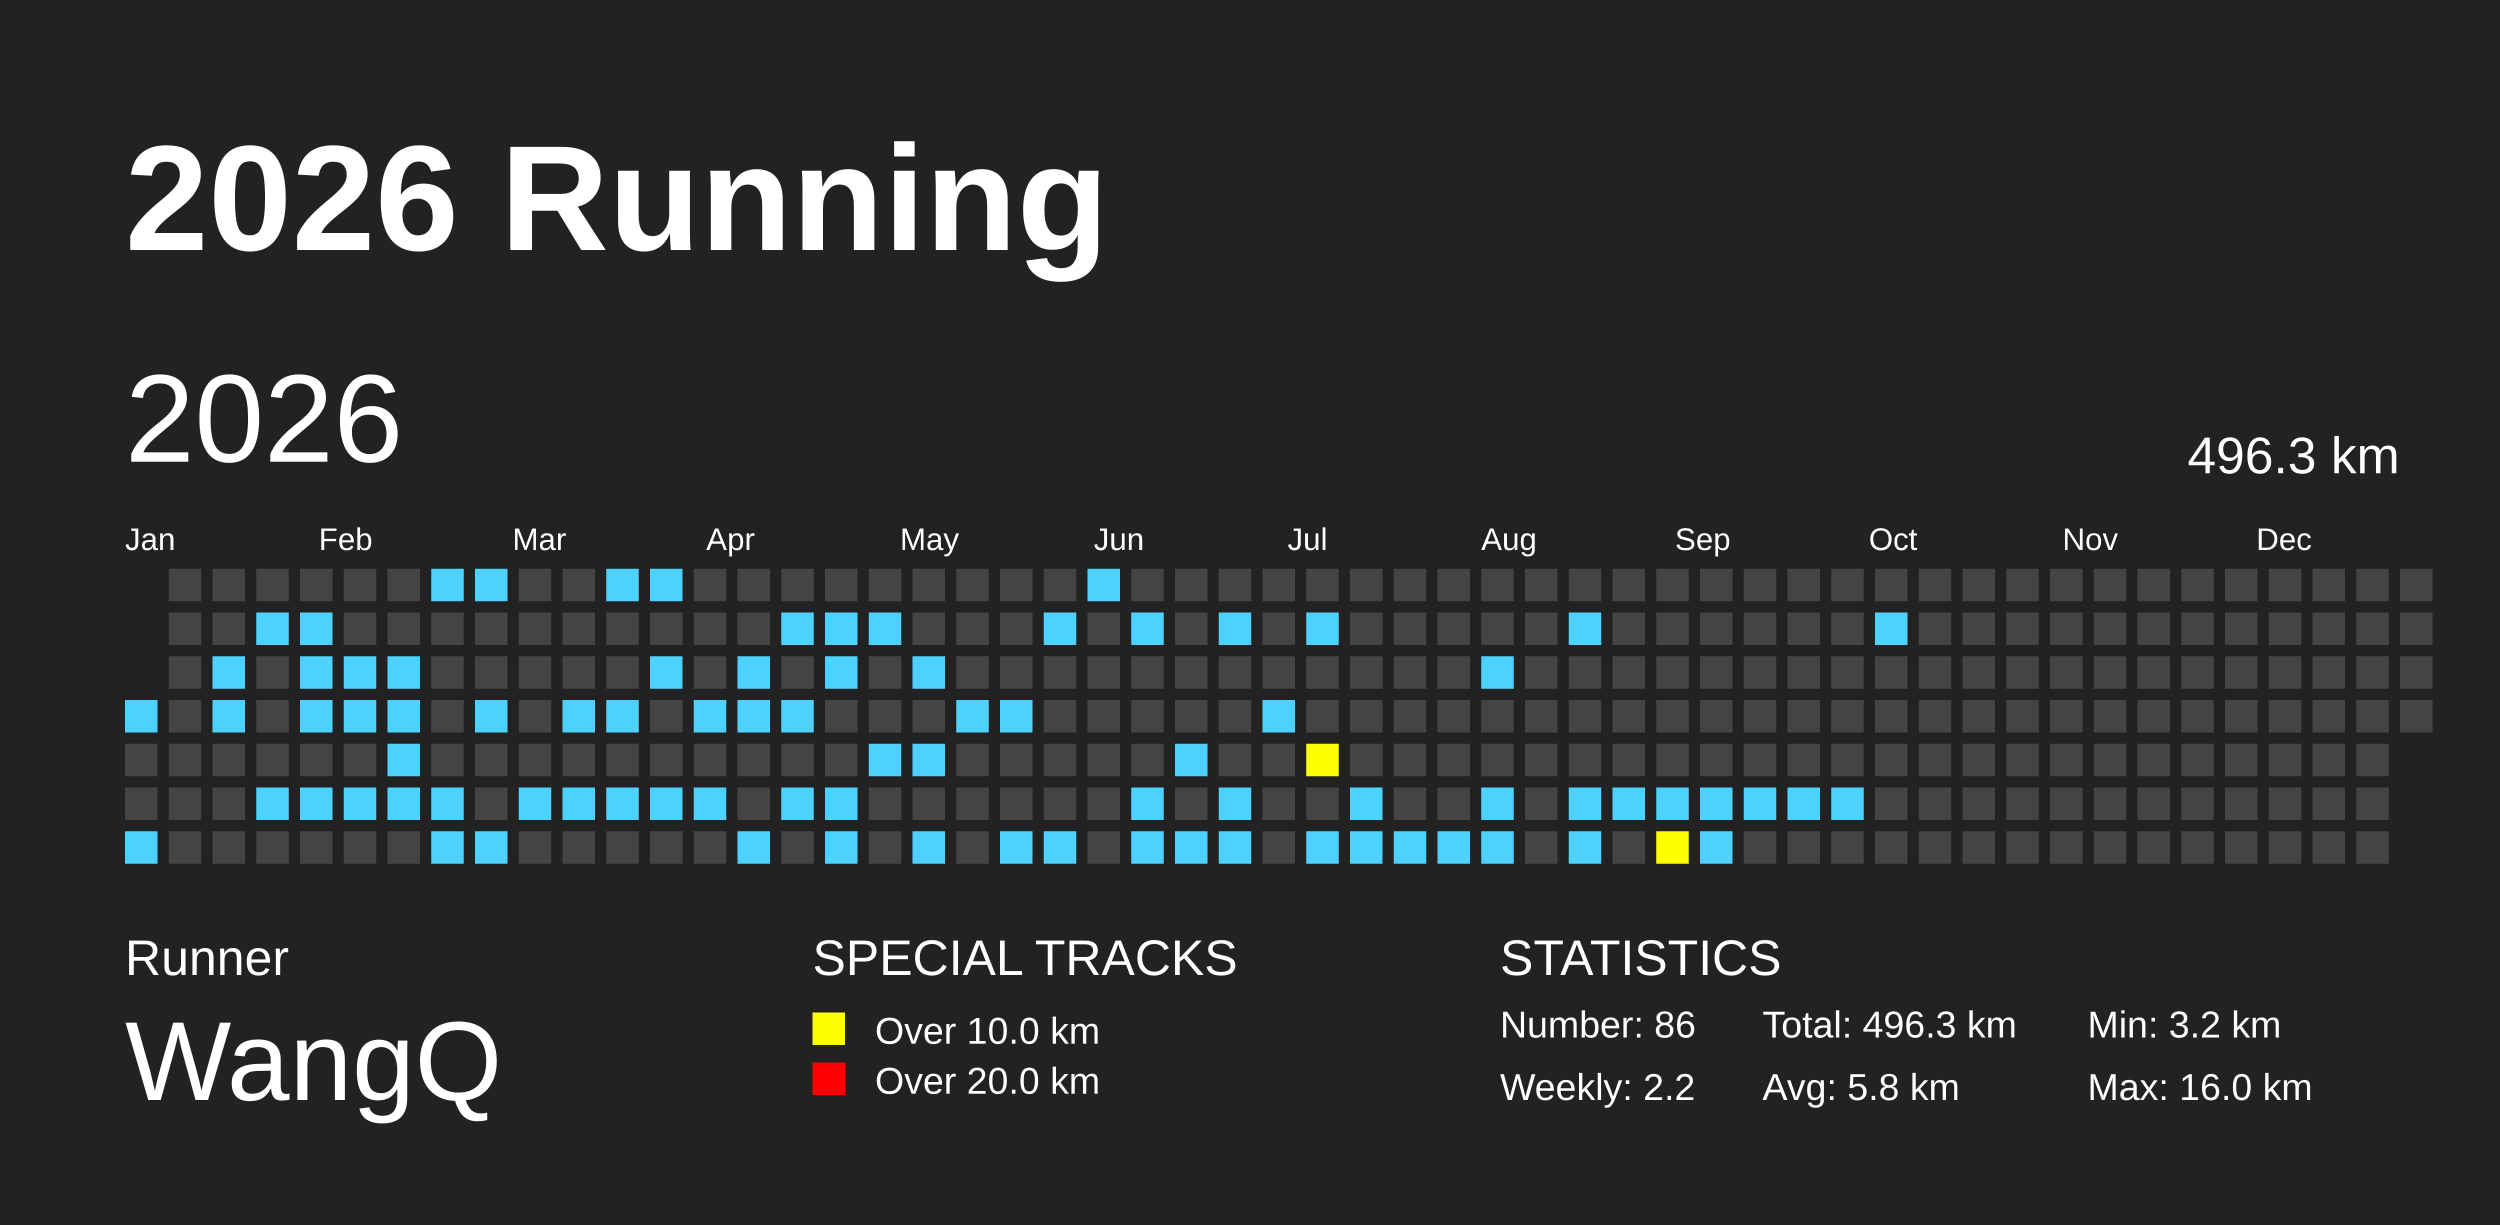
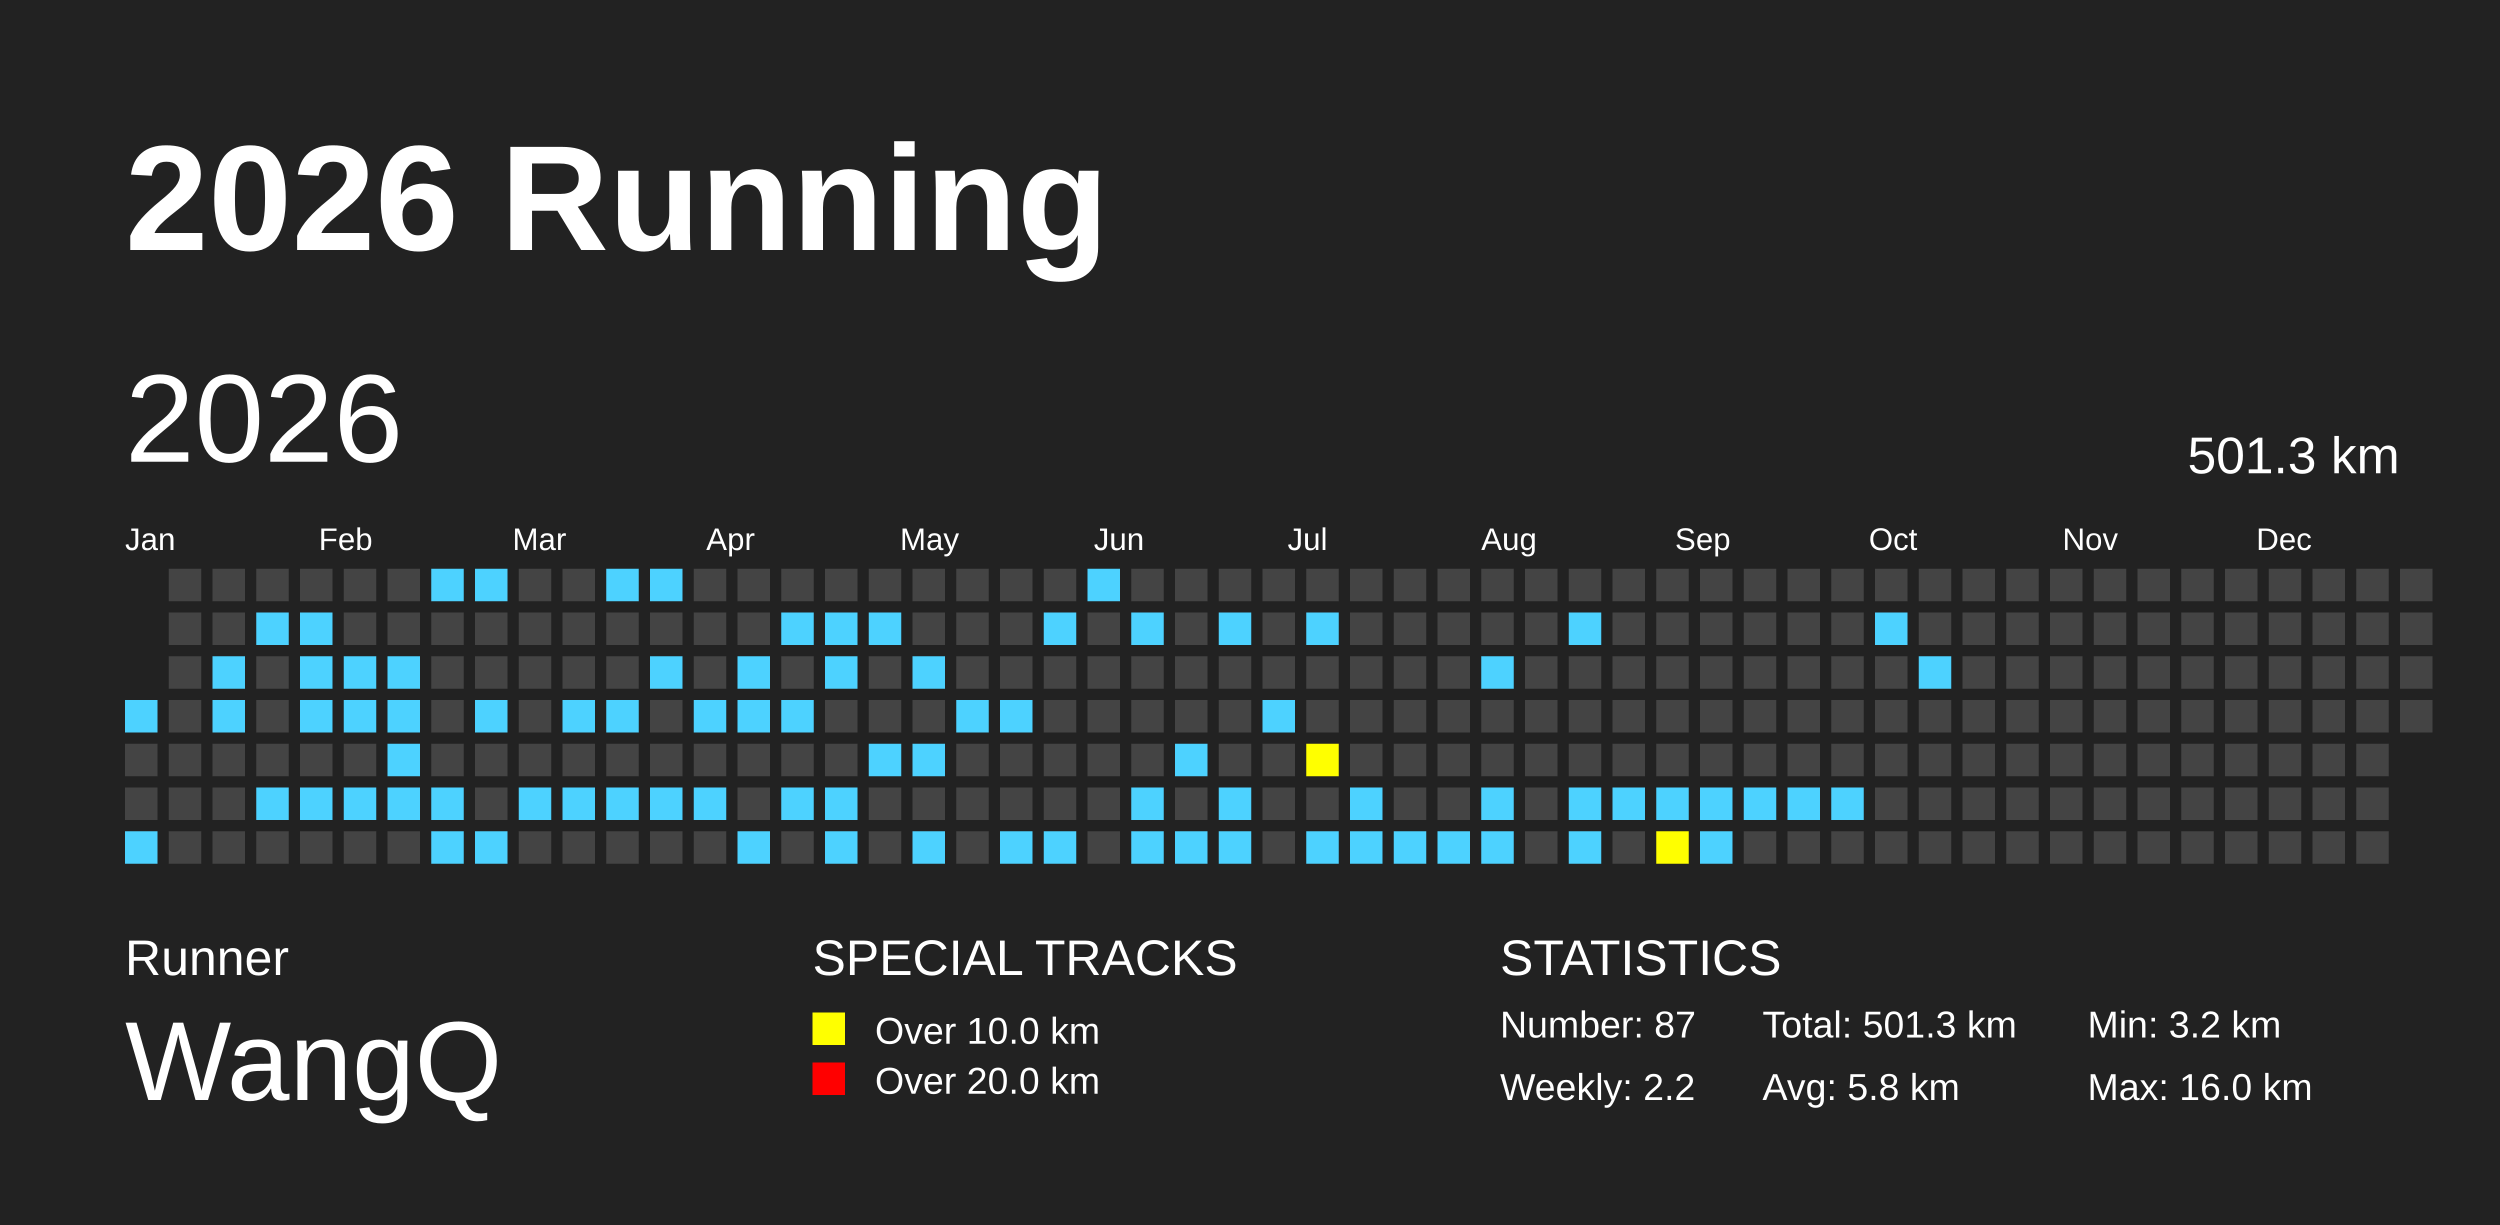
<svg xmlns="http://www.w3.org/2000/svg" baseProfile="full" height="98mm" version="1.1" viewBox="0,0,200,98" width="200mm">
  <defs />
  <rect fill="#222222" height="98" width="200" x="0" y="0" />
  <text fill="#FFFFFF" style="font-size:12px; font-family:Arial; font-weight:bold;" x="10" y="20">2026 Running</text>
  <text fill="#FFFFFF" style="font-size:4px; font-family:Arial" x="10" y="78">Runner</text>
  <text fill="#FFFFFF" style="font-size:9px; font-family:Arial" x="10" y="88">WangQ</text>
  <text fill="#FFFFFF" style="font-size:4px; font-family:Arial" x="65" y="78">SPECIAL TRACKS</text>
  <rect fill="yellow" height="2.6" width="2.6" x="65" y="81" />
  <text fill="#FFFFFF" style="font-size:3px; font-family:Arial" x="70" y="83.5">Over 10.0 km</text>
  <rect fill="red" height="2.6" width="2.6" x="65" y="85" />
  <text fill="#FFFFFF" style="font-size:3px; font-family:Arial" x="70" y="87.5">Over 20.0 km</text>
  <text fill="#FFFFFF" style="font-size:4px; font-family:Arial" x="120" y="78">STATISTICS</text>
-   <text fill="#FFFFFF" style="font-size:3px; font-family:Arial" x="120" y="83">Number: 86</text>
+   <text fill="#FFFFFF" style="font-size:3px; font-family:Arial" x="120" y="83">Number: 87</text>
  <text fill="#FFFFFF" style="font-size:3px; font-family:Arial" x="120" y="88">Weekly: 2.2</text>
-   <text fill="#FFFFFF" style="font-size:3px; font-family:Arial" x="141" y="83">Total: 496.3 km</text>
+   <text fill="#FFFFFF" style="font-size:3px; font-family:Arial" x="141" y="83">Total: 501.3 km</text>
  <text fill="#FFFFFF" style="font-size:3px; font-family:Arial" x="141" y="88">Avg: 5.8 km</text>
  <text fill="#FFFFFF" style="font-size:3px; font-family:Arial" x="167" y="83">Min: 3.2 km</text>
  <text fill="#FFFFFF" style="font-size:3px; font-family:Arial" x="167" y="88">Max: 16.0 km</text>
  <text dominant-baseline="hanging" fill="#FFFFFF" style="font-size:10.0px; font-family:Arial;" x="10" y="30">2026</text>
-   <text dominant-baseline="hanging" fill="#FFFFFF" style="font-size:4.125px; font-family:Arial;" x="175" y="35">496.3 km</text>
+   <text dominant-baseline="hanging" fill="#FFFFFF" style="font-size:4.125px; font-family:Arial;" x="175" y="35">501.3 km</text>
  <text fill="#FFFFFF" style="font-size:2.5px; font-family:Arial" x="10.0" y="44">Jan</text>
  <text fill="#FFFFFF" style="font-size:2.5px; font-family:Arial" x="25.5" y="44">Feb</text>
  <text fill="#FFFFFF" style="font-size:2.5px; font-family:Arial" x="41.0" y="44">Mar</text>
  <text fill="#FFFFFF" style="font-size:2.5px; font-family:Arial" x="56.5" y="44">Apr</text>
  <text fill="#FFFFFF" style="font-size:2.5px; font-family:Arial" x="72.0" y="44">May</text>
  <text fill="#FFFFFF" style="font-size:2.5px; font-family:Arial" x="87.5" y="44">Jun</text>
  <text fill="#FFFFFF" style="font-size:2.5px; font-family:Arial" x="103.0" y="44">Jul</text>
  <text fill="#FFFFFF" style="font-size:2.5px; font-family:Arial" x="118.5" y="44">Aug</text>
  <text fill="#FFFFFF" style="font-size:2.5px; font-family:Arial" x="134.0" y="44">Sep</text>
  <text fill="#FFFFFF" style="font-size:2.5px; font-family:Arial" x="149.5" y="44">Oct</text>
  <text fill="#FFFFFF" style="font-size:2.5px; font-family:Arial" x="165.0" y="44">Nov</text>
  <text fill="#FFFFFF" style="font-size:2.5px; font-family:Arial" x="180.5" y="44">Dec</text>
  <rect fill="#4DD2FF" height="2.6" width="2.6" x="10.0" y="56.0" />
  <rect fill="#444444" height="2.6" width="2.6" x="10.0" y="59.5" />
  <rect fill="#444444" height="2.6" width="2.6" x="10.0" y="63.0" />
  <rect fill="#4DD2FF" height="2.6" width="2.6" x="10.0" y="66.5" />
  <rect fill="#444444" height="2.6" width="2.6" x="13.5" y="45.5" />
  <rect fill="#444444" height="2.6" width="2.6" x="13.5" y="49.0" />
  <rect fill="#444444" height="2.6" width="2.6" x="13.5" y="52.5" />
  <rect fill="#444444" height="2.6" width="2.6" x="13.5" y="56.0" />
  <rect fill="#444444" height="2.6" width="2.6" x="13.5" y="59.5" />
  <rect fill="#444444" height="2.6" width="2.6" x="13.5" y="63.0" />
  <rect fill="#444444" height="2.6" width="2.6" x="13.5" y="66.5" />
  <rect fill="#444444" height="2.6" width="2.6" x="17.0" y="45.5" />
  <rect fill="#444444" height="2.6" width="2.6" x="17.0" y="49.0" />
  <rect fill="#4DD2FF" height="2.6" width="2.6" x="17.0" y="52.5" />
  <rect fill="#4DD2FF" height="2.6" width="2.6" x="17.0" y="56.0" />
  <rect fill="#444444" height="2.6" width="2.6" x="17.0" y="59.5" />
  <rect fill="#444444" height="2.6" width="2.6" x="17.0" y="63.0" />
  <rect fill="#444444" height="2.6" width="2.6" x="17.0" y="66.5" />
  <rect fill="#444444" height="2.6" width="2.6" x="20.5" y="45.5" />
  <rect fill="#4DD2FF" height="2.6" width="2.6" x="20.5" y="49.0" />
  <rect fill="#444444" height="2.6" width="2.6" x="20.5" y="52.5" />
  <rect fill="#444444" height="2.6" width="2.6" x="20.5" y="56.0" />
  <rect fill="#444444" height="2.6" width="2.6" x="20.5" y="59.5" />
  <rect fill="#4DD2FF" height="2.6" width="2.6" x="20.5" y="63.0" />
  <rect fill="#444444" height="2.6" width="2.6" x="20.5" y="66.5" />
  <rect fill="#444444" height="2.6" width="2.6" x="24.0" y="45.5" />
  <rect fill="#4DD2FF" height="2.6" width="2.6" x="24.0" y="49.0" />
  <rect fill="#4DD2FF" height="2.6" width="2.6" x="24.0" y="52.5" />
  <rect fill="#4DD2FF" height="2.6" width="2.6" x="24.0" y="56.0" />
  <rect fill="#444444" height="2.6" width="2.6" x="24.0" y="59.5" />
  <rect fill="#4DD2FF" height="2.6" width="2.6" x="24.0" y="63.0" />
  <rect fill="#444444" height="2.6" width="2.6" x="24.0" y="66.5" />
  <rect fill="#444444" height="2.6" width="2.6" x="27.5" y="45.5" />
  <rect fill="#444444" height="2.6" width="2.6" x="27.5" y="49.0" />
  <rect fill="#4DD2FF" height="2.6" width="2.6" x="27.5" y="52.5" />
  <rect fill="#4DD2FF" height="2.6" width="2.6" x="27.5" y="56.0" />
  <rect fill="#444444" height="2.6" width="2.6" x="27.5" y="59.5" />
  <rect fill="#4DD2FF" height="2.6" width="2.6" x="27.5" y="63.0" />
  <rect fill="#444444" height="2.6" width="2.6" x="27.5" y="66.5" />
  <rect fill="#444444" height="2.6" width="2.6" x="31.0" y="45.5" />
  <rect fill="#444444" height="2.6" width="2.6" x="31.0" y="49.0" />
  <rect fill="#4DD2FF" height="2.6" width="2.6" x="31.0" y="52.5" />
  <rect fill="#4DD2FF" height="2.6" width="2.6" x="31.0" y="56.0" />
  <rect fill="#4DD2FF" height="2.6" width="2.6" x="31.0" y="59.5" />
  <rect fill="#4DD2FF" height="2.6" width="2.6" x="31.0" y="63.0" />
  <rect fill="#444444" height="2.6" width="2.6" x="31.0" y="66.5" />
  <rect fill="#4DD2FF" height="2.6" width="2.6" x="34.5" y="45.5" />
  <rect fill="#444444" height="2.6" width="2.6" x="34.5" y="49.0" />
  <rect fill="#444444" height="2.6" width="2.6" x="34.5" y="52.5" />
  <rect fill="#444444" height="2.6" width="2.6" x="34.5" y="56.0" />
  <rect fill="#444444" height="2.6" width="2.6" x="34.5" y="59.5" />
  <rect fill="#4DD2FF" height="2.6" width="2.6" x="34.5" y="63.0" />
  <rect fill="#4DD2FF" height="2.6" width="2.6" x="34.5" y="66.5" />
  <rect fill="#4DD2FF" height="2.6" width="2.6" x="38.0" y="45.5" />
  <rect fill="#444444" height="2.6" width="2.6" x="38.0" y="49.0" />
  <rect fill="#444444" height="2.6" width="2.6" x="38.0" y="52.5" />
  <rect fill="#4DD2FF" height="2.6" width="2.6" x="38.0" y="56.0" />
  <rect fill="#444444" height="2.6" width="2.6" x="38.0" y="59.5" />
  <rect fill="#444444" height="2.6" width="2.6" x="38.0" y="63.0" />
  <rect fill="#4DD2FF" height="2.6" width="2.6" x="38.0" y="66.5" />
  <rect fill="#444444" height="2.6" width="2.6" x="41.5" y="45.5" />
  <rect fill="#444444" height="2.6" width="2.6" x="41.5" y="49.0" />
  <rect fill="#444444" height="2.6" width="2.6" x="41.5" y="52.5" />
  <rect fill="#444444" height="2.6" width="2.6" x="41.5" y="56.0" />
  <rect fill="#444444" height="2.6" width="2.6" x="41.5" y="59.5" />
  <rect fill="#4DD2FF" height="2.6" width="2.6" x="41.5" y="63.0" />
  <rect fill="#444444" height="2.6" width="2.6" x="41.5" y="66.5" />
  <rect fill="#444444" height="2.6" width="2.6" x="45.0" y="45.5" />
  <rect fill="#444444" height="2.6" width="2.6" x="45.0" y="49.0" />
  <rect fill="#444444" height="2.6" width="2.6" x="45.0" y="52.5" />
  <rect fill="#4DD2FF" height="2.6" width="2.6" x="45.0" y="56.0" />
  <rect fill="#444444" height="2.6" width="2.6" x="45.0" y="59.5" />
  <rect fill="#4DD2FF" height="2.6" width="2.6" x="45.0" y="63.0" />
  <rect fill="#444444" height="2.6" width="2.6" x="45.0" y="66.5" />
  <rect fill="#4DD2FF" height="2.6" width="2.6" x="48.5" y="45.5" />
  <rect fill="#444444" height="2.6" width="2.6" x="48.5" y="49.0" />
  <rect fill="#444444" height="2.6" width="2.6" x="48.5" y="52.5" />
  <rect fill="#4DD2FF" height="2.6" width="2.6" x="48.5" y="56.0" />
  <rect fill="#444444" height="2.6" width="2.6" x="48.5" y="59.5" />
  <rect fill="#4DD2FF" height="2.6" width="2.6" x="48.5" y="63.0" />
  <rect fill="#444444" height="2.6" width="2.6" x="48.5" y="66.5" />
  <rect fill="#4DD2FF" height="2.6" width="2.6" x="52.0" y="45.5" />
  <rect fill="#444444" height="2.6" width="2.6" x="52.0" y="49.0" />
  <rect fill="#4DD2FF" height="2.6" width="2.6" x="52.0" y="52.5" />
  <rect fill="#444444" height="2.6" width="2.6" x="52.0" y="56.0" />
  <rect fill="#444444" height="2.6" width="2.6" x="52.0" y="59.5" />
  <rect fill="#4DD2FF" height="2.6" width="2.6" x="52.0" y="63.0" />
  <rect fill="#444444" height="2.6" width="2.6" x="52.0" y="66.5" />
  <rect fill="#444444" height="2.6" width="2.6" x="55.5" y="45.5" />
  <rect fill="#444444" height="2.6" width="2.6" x="55.5" y="49.0" />
  <rect fill="#444444" height="2.6" width="2.6" x="55.5" y="52.5" />
  <rect fill="#4DD2FF" height="2.6" width="2.6" x="55.5" y="56.0" />
  <rect fill="#444444" height="2.6" width="2.6" x="55.5" y="59.5" />
  <rect fill="#4DD2FF" height="2.6" width="2.6" x="55.5" y="63.0" />
  <rect fill="#444444" height="2.6" width="2.6" x="55.5" y="66.5" />
  <rect fill="#444444" height="2.6" width="2.6" x="59.0" y="45.5" />
  <rect fill="#444444" height="2.6" width="2.6" x="59.0" y="49.0" />
  <rect fill="#4DD2FF" height="2.6" width="2.6" x="59.0" y="52.5" />
  <rect fill="#4DD2FF" height="2.6" width="2.6" x="59.0" y="56.0" />
  <rect fill="#444444" height="2.6" width="2.6" x="59.0" y="59.5" />
  <rect fill="#444444" height="2.6" width="2.6" x="59.0" y="63.0" />
  <rect fill="#4DD2FF" height="2.6" width="2.6" x="59.0" y="66.5" />
  <rect fill="#444444" height="2.6" width="2.6" x="62.5" y="45.5" />
  <rect fill="#4DD2FF" height="2.6" width="2.6" x="62.5" y="49.0" />
  <rect fill="#444444" height="2.6" width="2.6" x="62.5" y="52.5" />
  <rect fill="#4DD2FF" height="2.6" width="2.6" x="62.5" y="56.0" />
  <rect fill="#444444" height="2.6" width="2.6" x="62.5" y="59.5" />
  <rect fill="#4DD2FF" height="2.6" width="2.6" x="62.5" y="63.0" />
  <rect fill="#444444" height="2.6" width="2.6" x="62.5" y="66.5" />
  <rect fill="#444444" height="2.6" width="2.6" x="66.0" y="45.5" />
  <rect fill="#4DD2FF" height="2.6" width="2.6" x="66.0" y="49.0" />
  <rect fill="#4DD2FF" height="2.6" width="2.6" x="66.0" y="52.5" />
  <rect fill="#444444" height="2.6" width="2.6" x="66.0" y="56.0" />
  <rect fill="#444444" height="2.6" width="2.6" x="66.0" y="59.5" />
  <rect fill="#4DD2FF" height="2.6" width="2.6" x="66.0" y="63.0" />
  <rect fill="#4DD2FF" height="2.6" width="2.6" x="66.0" y="66.5" />
  <rect fill="#444444" height="2.6" width="2.6" x="69.5" y="45.5" />
  <rect fill="#4DD2FF" height="2.6" width="2.6" x="69.5" y="49.0" />
  <rect fill="#444444" height="2.6" width="2.6" x="69.5" y="52.5" />
  <rect fill="#444444" height="2.6" width="2.6" x="69.5" y="56.0" />
  <rect fill="#4DD2FF" height="2.6" width="2.6" x="69.5" y="59.5" />
  <rect fill="#444444" height="2.6" width="2.6" x="69.5" y="63.0" />
  <rect fill="#444444" height="2.6" width="2.6" x="69.5" y="66.5" />
  <rect fill="#444444" height="2.6" width="2.6" x="73.0" y="45.5" />
  <rect fill="#444444" height="2.6" width="2.6" x="73.0" y="49.0" />
  <rect fill="#4DD2FF" height="2.6" width="2.6" x="73.0" y="52.5" />
  <rect fill="#444444" height="2.6" width="2.6" x="73.0" y="56.0" />
  <rect fill="#4DD2FF" height="2.6" width="2.6" x="73.0" y="59.5" />
  <rect fill="#444444" height="2.6" width="2.6" x="73.0" y="63.0" />
  <rect fill="#4DD2FF" height="2.6" width="2.6" x="73.0" y="66.5" />
  <rect fill="#444444" height="2.6" width="2.6" x="76.5" y="45.5" />
  <rect fill="#444444" height="2.6" width="2.6" x="76.5" y="49.0" />
  <rect fill="#444444" height="2.6" width="2.6" x="76.5" y="52.5" />
  <rect fill="#4DD2FF" height="2.6" width="2.6" x="76.5" y="56.0" />
  <rect fill="#444444" height="2.6" width="2.6" x="76.5" y="59.5" />
  <rect fill="#444444" height="2.6" width="2.6" x="76.5" y="63.0" />
  <rect fill="#444444" height="2.6" width="2.6" x="76.5" y="66.5" />
  <rect fill="#444444" height="2.6" width="2.6" x="80.0" y="45.5" />
  <rect fill="#444444" height="2.6" width="2.6" x="80.0" y="49.0" />
  <rect fill="#444444" height="2.6" width="2.6" x="80.0" y="52.5" />
  <rect fill="#4DD2FF" height="2.6" width="2.6" x="80.0" y="56.0" />
  <rect fill="#444444" height="2.6" width="2.6" x="80.0" y="59.5" />
  <rect fill="#444444" height="2.6" width="2.6" x="80.0" y="63.0" />
  <rect fill="#4DD2FF" height="2.6" width="2.6" x="80.0" y="66.5" />
  <rect fill="#444444" height="2.6" width="2.6" x="83.5" y="45.5" />
  <rect fill="#4DD2FF" height="2.6" width="2.6" x="83.5" y="49.0" />
  <rect fill="#444444" height="2.6" width="2.6" x="83.5" y="52.5" />
  <rect fill="#444444" height="2.6" width="2.6" x="83.5" y="56.0" />
  <rect fill="#444444" height="2.6" width="2.6" x="83.5" y="59.5" />
  <rect fill="#444444" height="2.6" width="2.6" x="83.5" y="63.0" />
  <rect fill="#4DD2FF" height="2.6" width="2.6" x="83.5" y="66.5" />
  <rect fill="#4DD2FF" height="2.6" width="2.6" x="87.0" y="45.5" />
  <rect fill="#444444" height="2.6" width="2.6" x="87.0" y="49.0" />
  <rect fill="#444444" height="2.6" width="2.6" x="87.0" y="52.5" />
  <rect fill="#444444" height="2.6" width="2.6" x="87.0" y="56.0" />
  <rect fill="#444444" height="2.6" width="2.6" x="87.0" y="59.5" />
  <rect fill="#444444" height="2.6" width="2.6" x="87.0" y="63.0" />
  <rect fill="#444444" height="2.6" width="2.6" x="87.0" y="66.5" />
  <rect fill="#444444" height="2.6" width="2.6" x="90.5" y="45.5" />
  <rect fill="#4DD2FF" height="2.6" width="2.6" x="90.5" y="49.0" />
  <rect fill="#444444" height="2.6" width="2.6" x="90.5" y="52.5" />
  <rect fill="#444444" height="2.6" width="2.6" x="90.5" y="56.0" />
  <rect fill="#444444" height="2.6" width="2.6" x="90.5" y="59.5" />
  <rect fill="#4DD2FF" height="2.6" width="2.6" x="90.5" y="63.0" />
  <rect fill="#4DD2FF" height="2.6" width="2.6" x="90.5" y="66.5" />
  <rect fill="#444444" height="2.6" width="2.6" x="94.0" y="45.5" />
  <rect fill="#444444" height="2.6" width="2.6" x="94.0" y="49.0" />
  <rect fill="#444444" height="2.6" width="2.6" x="94.0" y="52.5" />
  <rect fill="#444444" height="2.6" width="2.6" x="94.0" y="56.0" />
  <rect fill="#4DD2FF" height="2.6" width="2.6" x="94.0" y="59.5" />
  <rect fill="#444444" height="2.6" width="2.6" x="94.0" y="63.0" />
  <rect fill="#4DD2FF" height="2.6" width="2.6" x="94.0" y="66.5" />
  <rect fill="#444444" height="2.6" width="2.6" x="97.5" y="45.5" />
  <rect fill="#4DD2FF" height="2.6" width="2.6" x="97.5" y="49.0" />
  <rect fill="#444444" height="2.6" width="2.6" x="97.5" y="52.5" />
  <rect fill="#444444" height="2.6" width="2.6" x="97.5" y="56.0" />
  <rect fill="#444444" height="2.6" width="2.6" x="97.5" y="59.5" />
  <rect fill="#4DD2FF" height="2.6" width="2.6" x="97.5" y="63.0" />
  <rect fill="#4DD2FF" height="2.6" width="2.6" x="97.5" y="66.5" />
  <rect fill="#444444" height="2.6" width="2.6" x="101.0" y="45.5" />
  <rect fill="#444444" height="2.6" width="2.6" x="101.0" y="49.0" />
  <rect fill="#444444" height="2.6" width="2.6" x="101.0" y="52.5" />
  <rect fill="#4DD2FF" height="2.6" width="2.6" x="101.0" y="56.0" />
  <rect fill="#444444" height="2.6" width="2.6" x="101.0" y="59.5" />
  <rect fill="#444444" height="2.6" width="2.6" x="101.0" y="63.0" />
  <rect fill="#444444" height="2.6" width="2.6" x="101.0" y="66.5" />
  <rect fill="#444444" height="2.6" width="2.6" x="104.5" y="45.5" />
  <rect fill="#4DD2FF" height="2.6" width="2.6" x="104.5" y="49.0" />
  <rect fill="#444444" height="2.6" width="2.6" x="104.5" y="52.5" />
  <rect fill="#444444" height="2.6" width="2.6" x="104.5" y="56.0" />
  <rect fill="yellow" height="2.6" width="2.6" x="104.5" y="59.5" />
  <rect fill="#444444" height="2.6" width="2.6" x="104.5" y="63.0" />
  <rect fill="#4DD2FF" height="2.6" width="2.6" x="104.5" y="66.5" />
  <rect fill="#444444" height="2.6" width="2.6" x="108.0" y="45.5" />
  <rect fill="#444444" height="2.6" width="2.6" x="108.0" y="49.0" />
  <rect fill="#444444" height="2.6" width="2.6" x="108.0" y="52.5" />
  <rect fill="#444444" height="2.6" width="2.6" x="108.0" y="56.0" />
  <rect fill="#444444" height="2.6" width="2.6" x="108.0" y="59.5" />
  <rect fill="#4DD2FF" height="2.6" width="2.6" x="108.0" y="63.0" />
  <rect fill="#4DD2FF" height="2.6" width="2.6" x="108.0" y="66.5" />
  <rect fill="#444444" height="2.6" width="2.6" x="111.5" y="45.5" />
  <rect fill="#444444" height="2.6" width="2.6" x="111.5" y="49.0" />
  <rect fill="#444444" height="2.6" width="2.6" x="111.5" y="52.5" />
  <rect fill="#444444" height="2.6" width="2.6" x="111.5" y="56.0" />
  <rect fill="#444444" height="2.6" width="2.6" x="111.5" y="59.5" />
  <rect fill="#444444" height="2.6" width="2.6" x="111.5" y="63.0" />
  <rect fill="#4DD2FF" height="2.6" width="2.6" x="111.5" y="66.5" />
  <rect fill="#444444" height="2.6" width="2.6" x="115.0" y="45.5" />
  <rect fill="#444444" height="2.6" width="2.6" x="115.0" y="49.0" />
  <rect fill="#444444" height="2.6" width="2.6" x="115.0" y="52.5" />
  <rect fill="#444444" height="2.6" width="2.6" x="115.0" y="56.0" />
  <rect fill="#444444" height="2.6" width="2.6" x="115.0" y="59.5" />
  <rect fill="#444444" height="2.6" width="2.6" x="115.0" y="63.0" />
  <rect fill="#4DD2FF" height="2.6" width="2.6" x="115.0" y="66.5" />
  <rect fill="#444444" height="2.6" width="2.6" x="118.5" y="45.5" />
  <rect fill="#444444" height="2.6" width="2.6" x="118.5" y="49.0" />
  <rect fill="#4DD2FF" height="2.6" width="2.6" x="118.5" y="52.5" />
  <rect fill="#444444" height="2.6" width="2.6" x="118.5" y="56.0" />
  <rect fill="#444444" height="2.6" width="2.6" x="118.5" y="59.5" />
  <rect fill="#4DD2FF" height="2.6" width="2.6" x="118.5" y="63.0" />
  <rect fill="#4DD2FF" height="2.6" width="2.6" x="118.5" y="66.5" />
  <rect fill="#444444" height="2.6" width="2.6" x="122.0" y="45.5" />
  <rect fill="#444444" height="2.6" width="2.6" x="122.0" y="49.0" />
  <rect fill="#444444" height="2.6" width="2.6" x="122.0" y="52.5" />
  <rect fill="#444444" height="2.6" width="2.6" x="122.0" y="56.0" />
  <rect fill="#444444" height="2.6" width="2.6" x="122.0" y="59.5" />
  <rect fill="#444444" height="2.6" width="2.6" x="122.0" y="63.0" />
  <rect fill="#444444" height="2.6" width="2.6" x="122.0" y="66.5" />
  <rect fill="#444444" height="2.6" width="2.6" x="125.5" y="45.5" />
  <rect fill="#4DD2FF" height="2.6" width="2.6" x="125.5" y="49.0" />
  <rect fill="#444444" height="2.6" width="2.6" x="125.5" y="52.5" />
  <rect fill="#444444" height="2.6" width="2.6" x="125.5" y="56.0" />
  <rect fill="#444444" height="2.6" width="2.6" x="125.5" y="59.5" />
  <rect fill="#4DD2FF" height="2.6" width="2.6" x="125.5" y="63.0" />
  <rect fill="#4DD2FF" height="2.6" width="2.6" x="125.5" y="66.5" />
  <rect fill="#444444" height="2.6" width="2.6" x="129.0" y="45.5" />
  <rect fill="#444444" height="2.6" width="2.6" x="129.0" y="49.0" />
  <rect fill="#444444" height="2.6" width="2.6" x="129.0" y="52.5" />
  <rect fill="#444444" height="2.6" width="2.6" x="129.0" y="56.0" />
  <rect fill="#444444" height="2.6" width="2.6" x="129.0" y="59.5" />
  <rect fill="#4DD2FF" height="2.6" width="2.6" x="129.0" y="63.0" />
  <rect fill="#444444" height="2.6" width="2.6" x="129.0" y="66.5" />
  <rect fill="#444444" height="2.6" width="2.6" x="132.5" y="45.5" />
  <rect fill="#444444" height="2.6" width="2.6" x="132.5" y="49.0" />
  <rect fill="#444444" height="2.6" width="2.6" x="132.5" y="52.5" />
  <rect fill="#444444" height="2.6" width="2.6" x="132.5" y="56.0" />
  <rect fill="#444444" height="2.6" width="2.6" x="132.5" y="59.5" />
  <rect fill="#4DD2FF" height="2.6" width="2.6" x="132.5" y="63.0" />
  <rect fill="yellow" height="2.6" width="2.6" x="132.5" y="66.5" />
  <rect fill="#444444" height="2.6" width="2.6" x="136.0" y="45.5" />
  <rect fill="#444444" height="2.6" width="2.6" x="136.0" y="49.0" />
  <rect fill="#444444" height="2.6" width="2.6" x="136.0" y="52.5" />
  <rect fill="#444444" height="2.6" width="2.6" x="136.0" y="56.0" />
  <rect fill="#444444" height="2.6" width="2.6" x="136.0" y="59.5" />
  <rect fill="#4DD2FF" height="2.6" width="2.6" x="136.0" y="63.0" />
  <rect fill="#4DD2FF" height="2.6" width="2.6" x="136.0" y="66.5" />
  <rect fill="#444444" height="2.6" width="2.6" x="139.5" y="45.5" />
  <rect fill="#444444" height="2.6" width="2.6" x="139.5" y="49.0" />
  <rect fill="#444444" height="2.6" width="2.6" x="139.5" y="52.5" />
  <rect fill="#444444" height="2.6" width="2.6" x="139.5" y="56.0" />
  <rect fill="#444444" height="2.6" width="2.6" x="139.5" y="59.5" />
  <rect fill="#4DD2FF" height="2.6" width="2.6" x="139.5" y="63.0" />
  <rect fill="#444444" height="2.6" width="2.6" x="139.5" y="66.5" />
  <rect fill="#444444" height="2.6" width="2.6" x="143.0" y="45.5" />
  <rect fill="#444444" height="2.6" width="2.6" x="143.0" y="49.0" />
  <rect fill="#444444" height="2.6" width="2.6" x="143.0" y="52.5" />
  <rect fill="#444444" height="2.6" width="2.6" x="143.0" y="56.0" />
  <rect fill="#444444" height="2.6" width="2.6" x="143.0" y="59.5" />
  <rect fill="#4DD2FF" height="2.6" width="2.6" x="143.0" y="63.0" />
  <rect fill="#444444" height="2.6" width="2.6" x="143.0" y="66.5" />
  <rect fill="#444444" height="2.6" width="2.6" x="146.5" y="45.5" />
  <rect fill="#444444" height="2.6" width="2.6" x="146.5" y="49.0" />
  <rect fill="#444444" height="2.6" width="2.6" x="146.5" y="52.5" />
  <rect fill="#444444" height="2.6" width="2.6" x="146.5" y="56.0" />
  <rect fill="#444444" height="2.6" width="2.6" x="146.5" y="59.5" />
  <rect fill="#4DD2FF" height="2.6" width="2.6" x="146.5" y="63.0" />
  <rect fill="#444444" height="2.6" width="2.6" x="146.5" y="66.5" />
  <rect fill="#444444" height="2.6" width="2.6" x="150.0" y="45.5" />
  <rect fill="#4DD2FF" height="2.6" width="2.6" x="150.0" y="49.0" />
  <rect fill="#444444" height="2.6" width="2.6" x="150.0" y="52.5" />
  <rect fill="#444444" height="2.6" width="2.6" x="150.0" y="56.0" />
  <rect fill="#444444" height="2.6" width="2.6" x="150.0" y="59.5" />
  <rect fill="#444444" height="2.6" width="2.6" x="150.0" y="63.0" />
  <rect fill="#444444" height="2.6" width="2.6" x="150.0" y="66.5" />
  <rect fill="#444444" height="2.6" width="2.6" x="153.5" y="45.5" />
  <rect fill="#444444" height="2.6" width="2.6" x="153.5" y="49.0" />
-   <rect fill="#444444" height="2.6" width="2.6" x="153.5" y="52.5" />
+   <rect fill="#4DD2FF" height="2.6" width="2.6" x="153.5" y="52.5" />
  <rect fill="#444444" height="2.6" width="2.6" x="153.5" y="56.0" />
  <rect fill="#444444" height="2.6" width="2.6" x="153.5" y="59.5" />
  <rect fill="#444444" height="2.6" width="2.6" x="153.5" y="63.0" />
  <rect fill="#444444" height="2.6" width="2.6" x="153.5" y="66.5" />
  <rect fill="#444444" height="2.6" width="2.6" x="157.0" y="45.5" />
  <rect fill="#444444" height="2.6" width="2.6" x="157.0" y="49.0" />
  <rect fill="#444444" height="2.6" width="2.6" x="157.0" y="52.5" />
  <rect fill="#444444" height="2.6" width="2.6" x="157.0" y="56.0" />
  <rect fill="#444444" height="2.6" width="2.6" x="157.0" y="59.5" />
  <rect fill="#444444" height="2.6" width="2.6" x="157.0" y="63.0" />
  <rect fill="#444444" height="2.6" width="2.6" x="157.0" y="66.5" />
  <rect fill="#444444" height="2.6" width="2.6" x="160.5" y="45.5" />
  <rect fill="#444444" height="2.6" width="2.6" x="160.5" y="49.0" />
  <rect fill="#444444" height="2.6" width="2.6" x="160.5" y="52.5" />
  <rect fill="#444444" height="2.6" width="2.6" x="160.5" y="56.0" />
  <rect fill="#444444" height="2.6" width="2.6" x="160.5" y="59.5" />
  <rect fill="#444444" height="2.6" width="2.6" x="160.5" y="63.0" />
  <rect fill="#444444" height="2.6" width="2.6" x="160.5" y="66.5" />
  <rect fill="#444444" height="2.6" width="2.6" x="164.0" y="45.5" />
  <rect fill="#444444" height="2.6" width="2.6" x="164.0" y="49.0" />
  <rect fill="#444444" height="2.6" width="2.6" x="164.0" y="52.5" />
  <rect fill="#444444" height="2.6" width="2.6" x="164.0" y="56.0" />
  <rect fill="#444444" height="2.6" width="2.6" x="164.0" y="59.5" />
  <rect fill="#444444" height="2.6" width="2.6" x="164.0" y="63.0" />
  <rect fill="#444444" height="2.6" width="2.6" x="164.0" y="66.5" />
  <rect fill="#444444" height="2.6" width="2.6" x="167.5" y="45.5" />
  <rect fill="#444444" height="2.6" width="2.6" x="167.5" y="49.0" />
  <rect fill="#444444" height="2.6" width="2.6" x="167.5" y="52.5" />
  <rect fill="#444444" height="2.6" width="2.6" x="167.5" y="56.0" />
  <rect fill="#444444" height="2.6" width="2.6" x="167.5" y="59.5" />
  <rect fill="#444444" height="2.6" width="2.6" x="167.5" y="63.0" />
  <rect fill="#444444" height="2.6" width="2.6" x="167.5" y="66.5" />
  <rect fill="#444444" height="2.6" width="2.6" x="171.0" y="45.5" />
  <rect fill="#444444" height="2.6" width="2.6" x="171.0" y="49.0" />
  <rect fill="#444444" height="2.6" width="2.6" x="171.0" y="52.5" />
  <rect fill="#444444" height="2.6" width="2.6" x="171.0" y="56.0" />
  <rect fill="#444444" height="2.6" width="2.6" x="171.0" y="59.5" />
  <rect fill="#444444" height="2.6" width="2.6" x="171.0" y="63.0" />
  <rect fill="#444444" height="2.6" width="2.6" x="171.0" y="66.5" />
  <rect fill="#444444" height="2.6" width="2.6" x="174.5" y="45.5" />
  <rect fill="#444444" height="2.6" width="2.6" x="174.5" y="49.0" />
  <rect fill="#444444" height="2.6" width="2.6" x="174.5" y="52.5" />
  <rect fill="#444444" height="2.6" width="2.6" x="174.5" y="56.0" />
  <rect fill="#444444" height="2.6" width="2.6" x="174.5" y="59.5" />
  <rect fill="#444444" height="2.6" width="2.6" x="174.5" y="63.0" />
  <rect fill="#444444" height="2.6" width="2.6" x="174.5" y="66.5" />
  <rect fill="#444444" height="2.6" width="2.6" x="178.0" y="45.5" />
  <rect fill="#444444" height="2.6" width="2.6" x="178.0" y="49.0" />
  <rect fill="#444444" height="2.6" width="2.6" x="178.0" y="52.5" />
  <rect fill="#444444" height="2.6" width="2.6" x="178.0" y="56.0" />
  <rect fill="#444444" height="2.6" width="2.6" x="178.0" y="59.5" />
  <rect fill="#444444" height="2.6" width="2.6" x="178.0" y="63.0" />
  <rect fill="#444444" height="2.6" width="2.6" x="178.0" y="66.5" />
  <rect fill="#444444" height="2.6" width="2.6" x="181.5" y="45.5" />
  <rect fill="#444444" height="2.6" width="2.6" x="181.5" y="49.0" />
  <rect fill="#444444" height="2.6" width="2.6" x="181.5" y="52.5" />
  <rect fill="#444444" height="2.6" width="2.6" x="181.5" y="56.0" />
  <rect fill="#444444" height="2.6" width="2.6" x="181.5" y="59.5" />
  <rect fill="#444444" height="2.6" width="2.6" x="181.5" y="63.0" />
  <rect fill="#444444" height="2.6" width="2.6" x="181.5" y="66.5" />
  <rect fill="#444444" height="2.6" width="2.6" x="185.0" y="45.5" />
  <rect fill="#444444" height="2.6" width="2.6" x="185.0" y="49.0" />
  <rect fill="#444444" height="2.6" width="2.6" x="185.0" y="52.5" />
  <rect fill="#444444" height="2.6" width="2.6" x="185.0" y="56.0" />
  <rect fill="#444444" height="2.6" width="2.6" x="185.0" y="59.5" />
  <rect fill="#444444" height="2.6" width="2.6" x="185.0" y="63.0" />
  <rect fill="#444444" height="2.6" width="2.6" x="185.0" y="66.5" />
  <rect fill="#444444" height="2.6" width="2.6" x="188.5" y="45.5" />
  <rect fill="#444444" height="2.6" width="2.6" x="188.5" y="49.0" />
  <rect fill="#444444" height="2.6" width="2.6" x="188.5" y="52.5" />
  <rect fill="#444444" height="2.6" width="2.6" x="188.5" y="56.0" />
  <rect fill="#444444" height="2.6" width="2.6" x="188.5" y="59.5" />
  <rect fill="#444444" height="2.6" width="2.6" x="188.5" y="63.0" />
  <rect fill="#444444" height="2.6" width="2.6" x="188.5" y="66.5" />
  <rect fill="#444444" height="2.6" width="2.6" x="192.0" y="45.5" />
  <rect fill="#444444" height="2.6" width="2.6" x="192.0" y="49.0" />
  <rect fill="#444444" height="2.6" width="2.6" x="192.0" y="52.5" />
  <rect fill="#444444" height="2.6" width="2.6" x="192.0" y="56.0" />
</svg>
